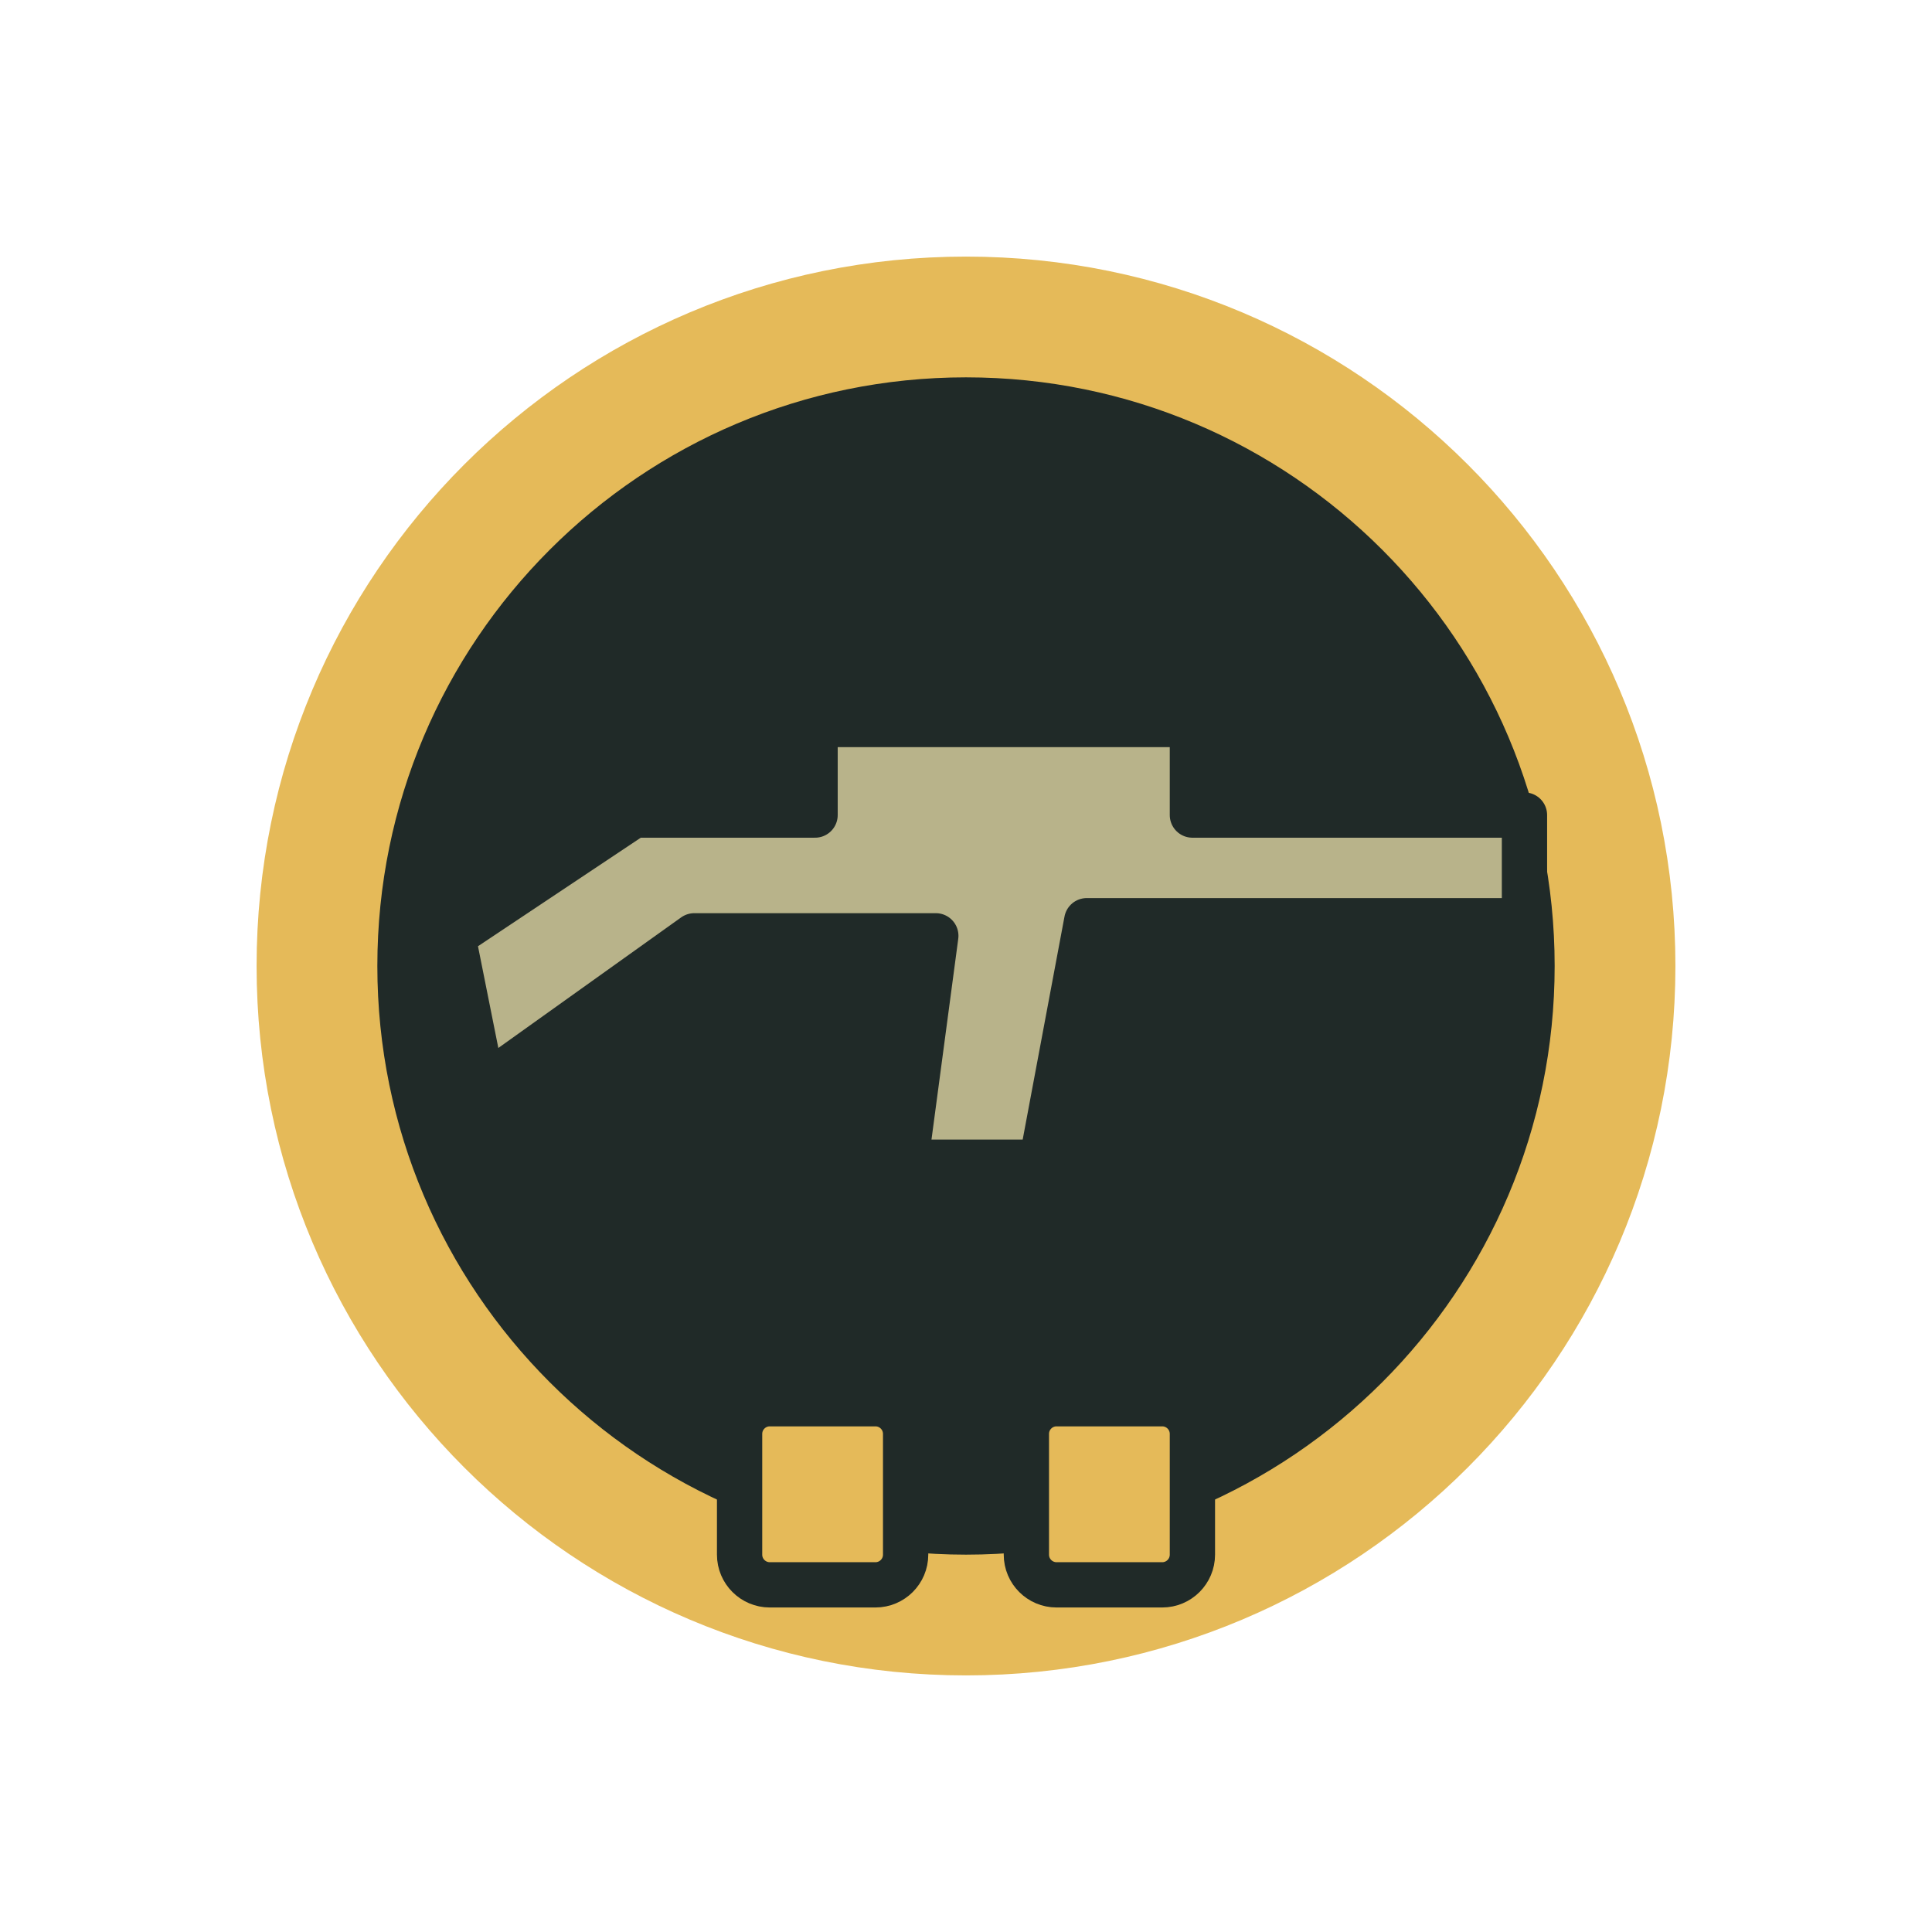
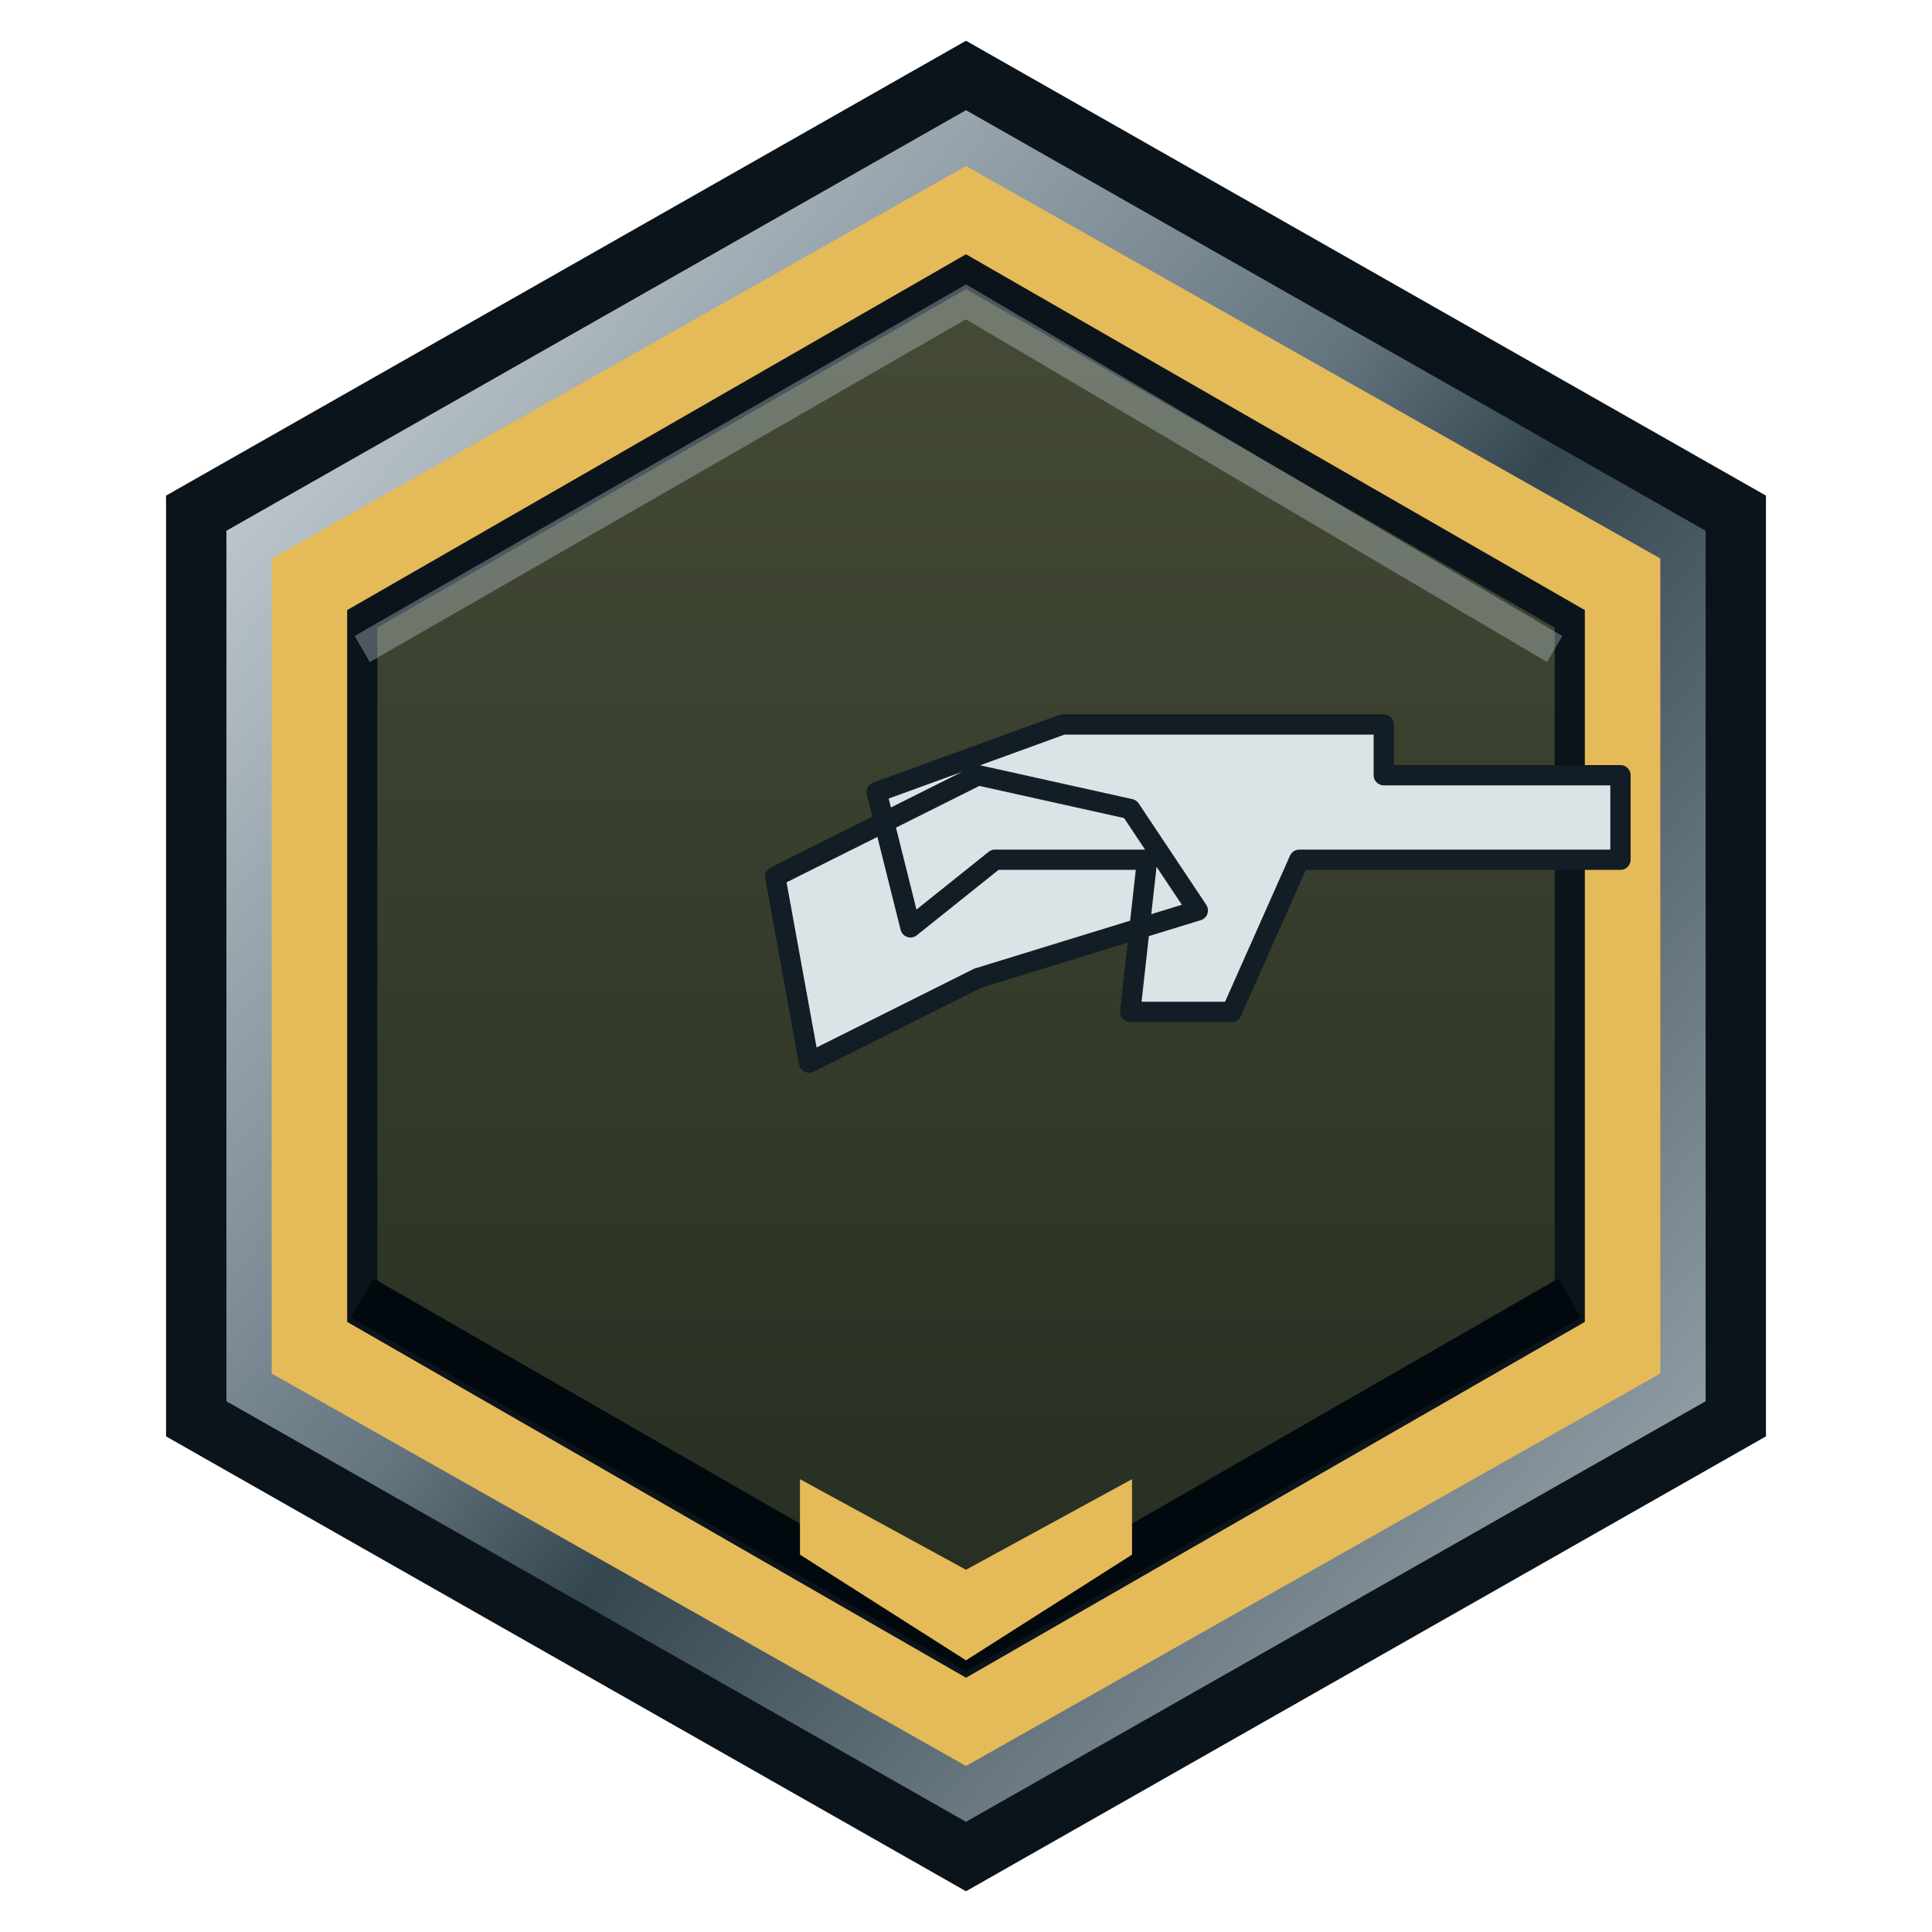
<svg xmlns="http://www.w3.org/2000/svg" width="128" height="128" viewBox="0 0 128 128">
-   <circle cx="64" cy="64" r="43" fill="#202a28" stroke="#e5ba59" stroke-width="8" />
-   <path d="M30 62 L42 54 L54 54 L54 48 L79 48 L79 54 L101 54 L101 61 L72 61 L69 77 L60 77 L62 62 L46 62 L32 72 Z" fill="#b8b38a" stroke="#202a28" stroke-width="3" stroke-linejoin="round" />
-   <rect x="49" y="93" width="11" height="12" rx="2" fill="#e5ba59" stroke="#202a28" stroke-width="3" />
-   <rect x="68" y="93" width="11" height="12" rx="2" fill="#e5ba59" stroke="#202a28" stroke-width="3" />
+   <defs>
+     <linearGradient id="metal" x1="0" y1="0" x2="1" y2="1">
+       <stop stop-color="#e2e8ec" />
+       <stop offset=".45" stop-color="#647580" />
+       <stop offset=".55" stop-color="#344650" />
+       <stop offset="1" stop-color="#b5c0c6" />
+     </linearGradient>
+     <linearGradient id="field" x1="0" y1="0" x2="0" y2="1">
+       <stop stop-color="#454b35" />
+       <stop offset="1" stop-color="#252d22" />
+     </linearGradient>
+   </defs>
+   <polygon points="64,5 115,34 115,94 64,123 13,94 13,34" fill="url(#metal)" stroke="#0c141b" stroke-width="4" />
+   <polygon points="64,11 110,37 110,91 64,117 18,91 18,37" fill="#e5ba59" />
+   <polygon points="64,18 104,41 104,87 64,110 24,87 24,41" fill="url(#field)" stroke="#0c141b" stroke-width="2" />
+   <path d="M24 43 L64 20 L103 43" fill="none" stroke="#c8d5dd" stroke-opacity=".35" stroke-width="2" />
+   <path d="M24 86 L64 109 L104 86" fill="none" stroke="#02090e" stroke-width="3" />
+   <g fill="#dbe3e6" stroke="#121d25" stroke-width="1.2" stroke-linejoin="round">
+     <g transform="translate(-8,-8) scale(1.12)">
+       <path d="M53 59 L65 53 L74 55 L78 61 L65 65 L55 70 Z M59 54 L70 50 L89 50 L89 53 L103 53 L103 58 L84 58 L80 67 L74 67 L75 58 L66 58 L61 62 Z" />
+     </g>
+   </g>
+   <g fill="#e5ba59" stroke="none">
+     <path d="M53 98 L64 104 L75 98 L75 103 L64 110 L53 103 Z" />
+   </g>
</svg>
